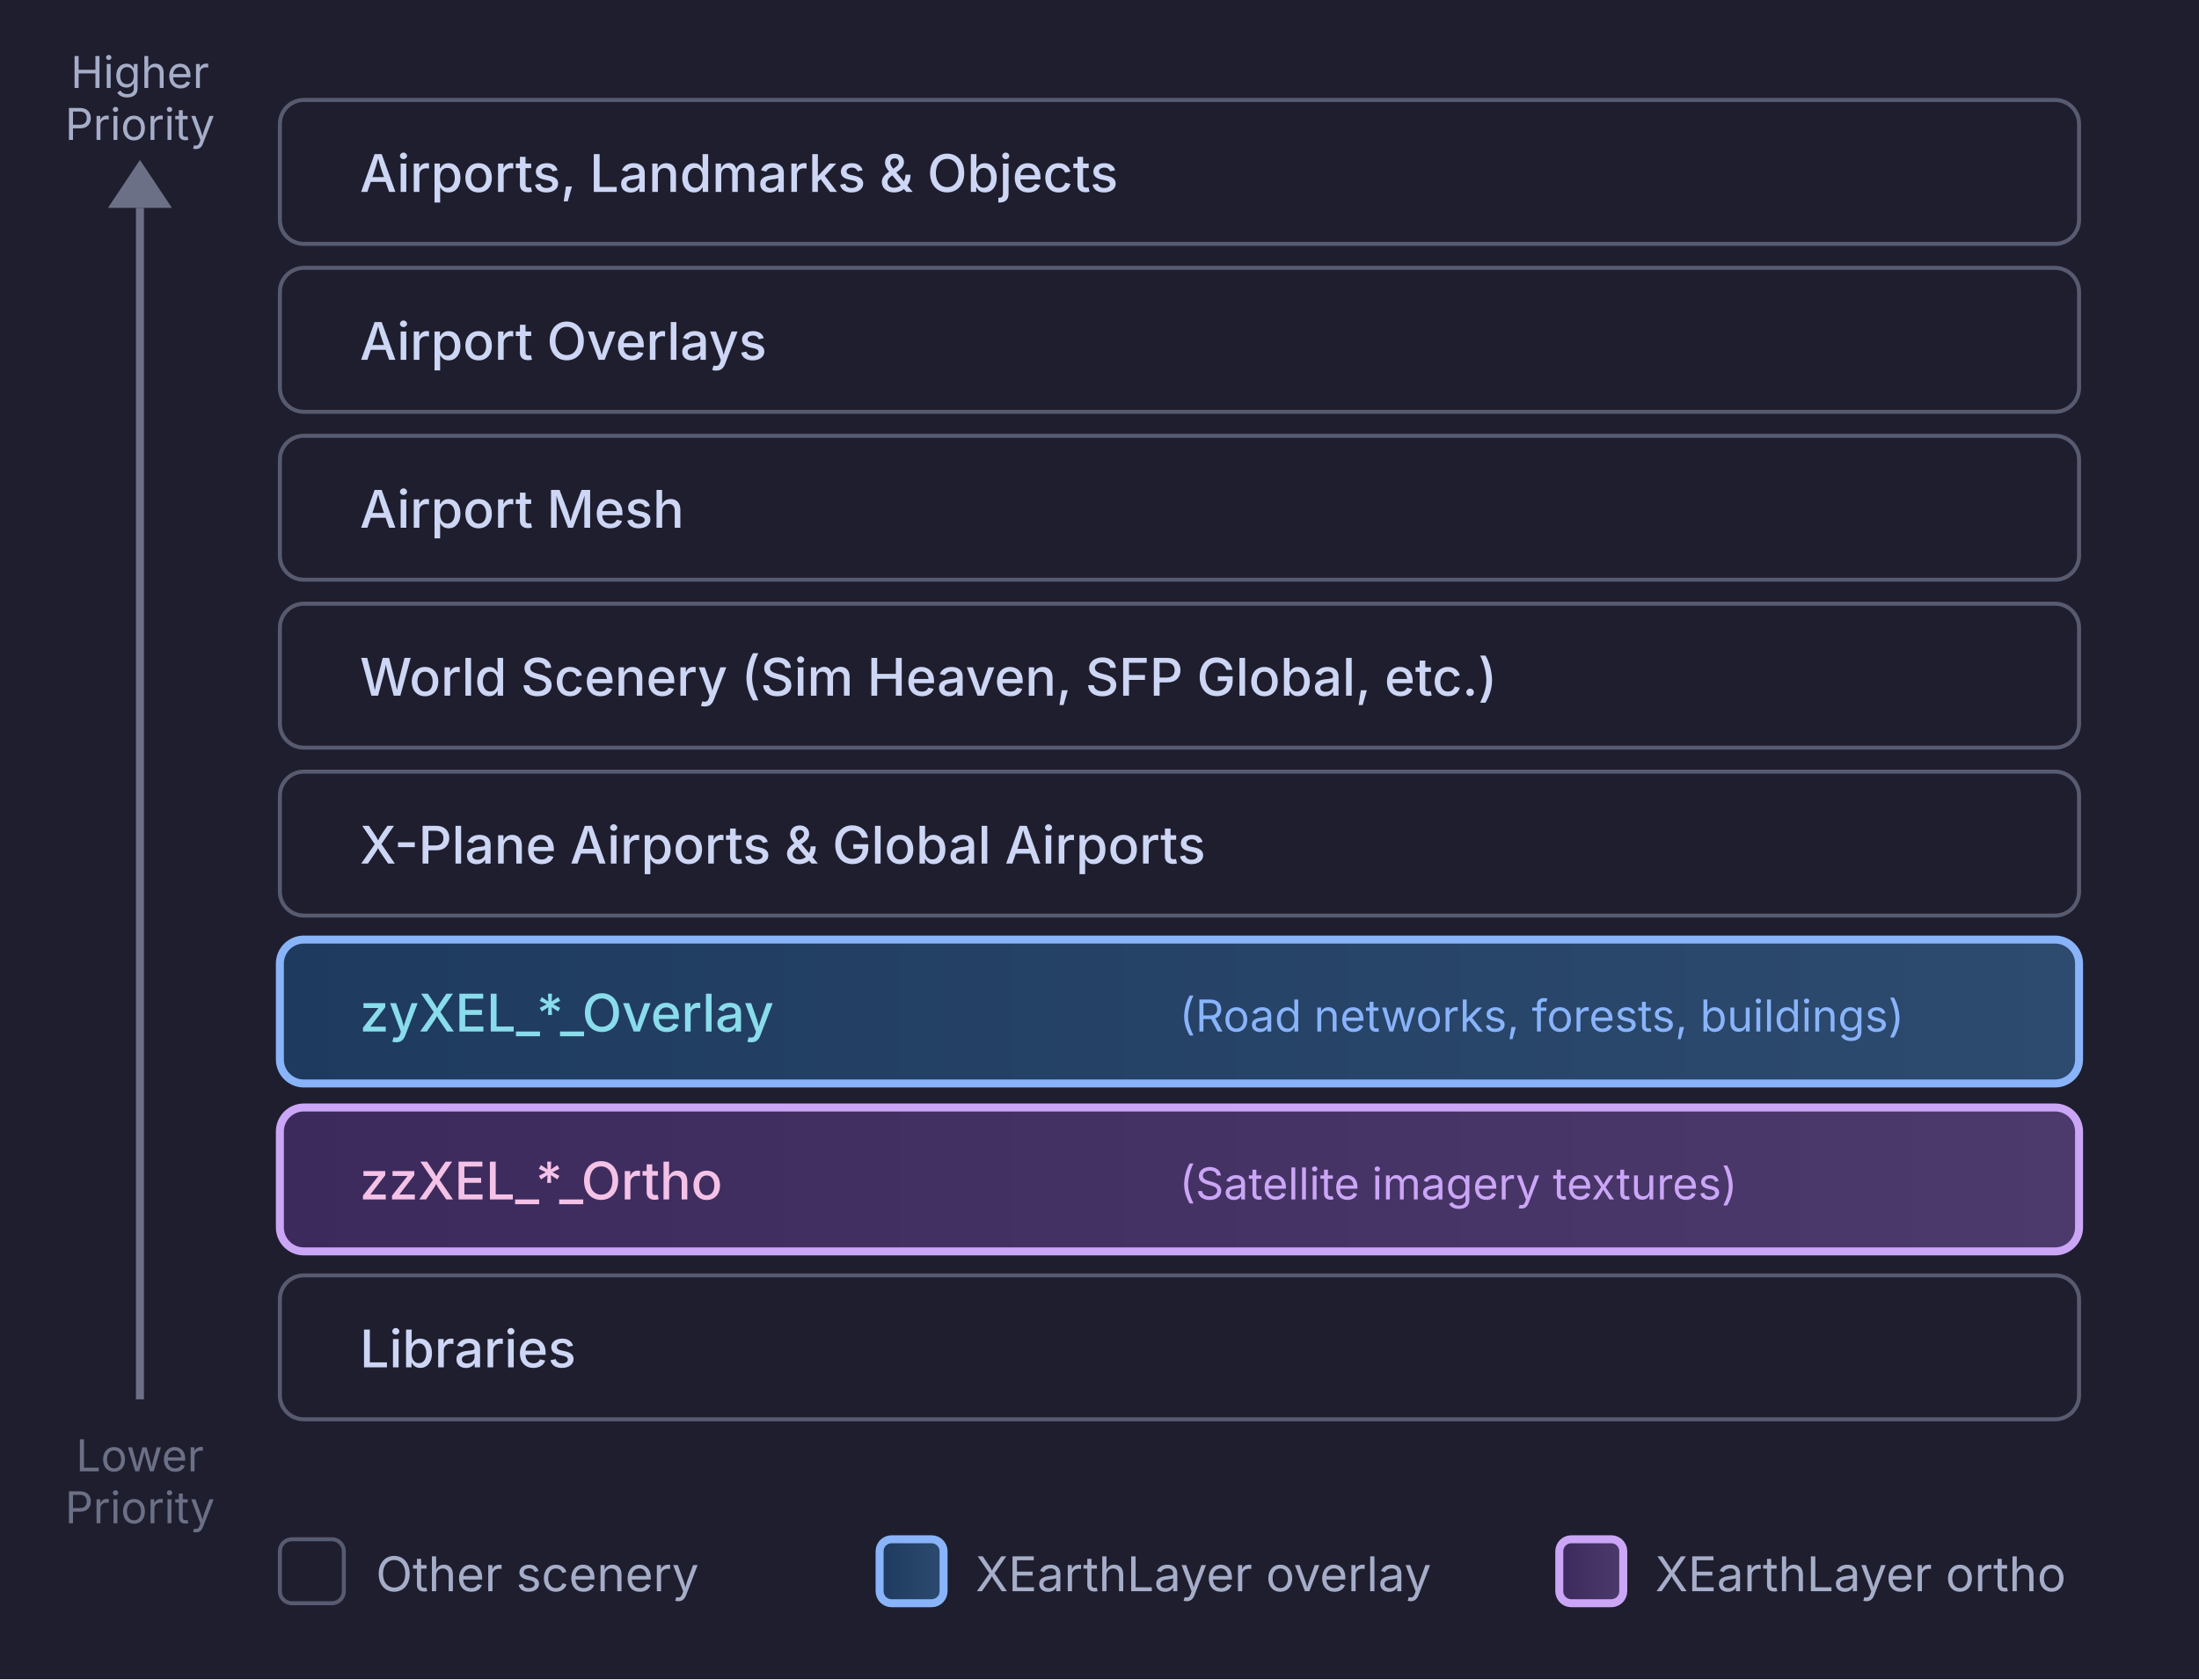
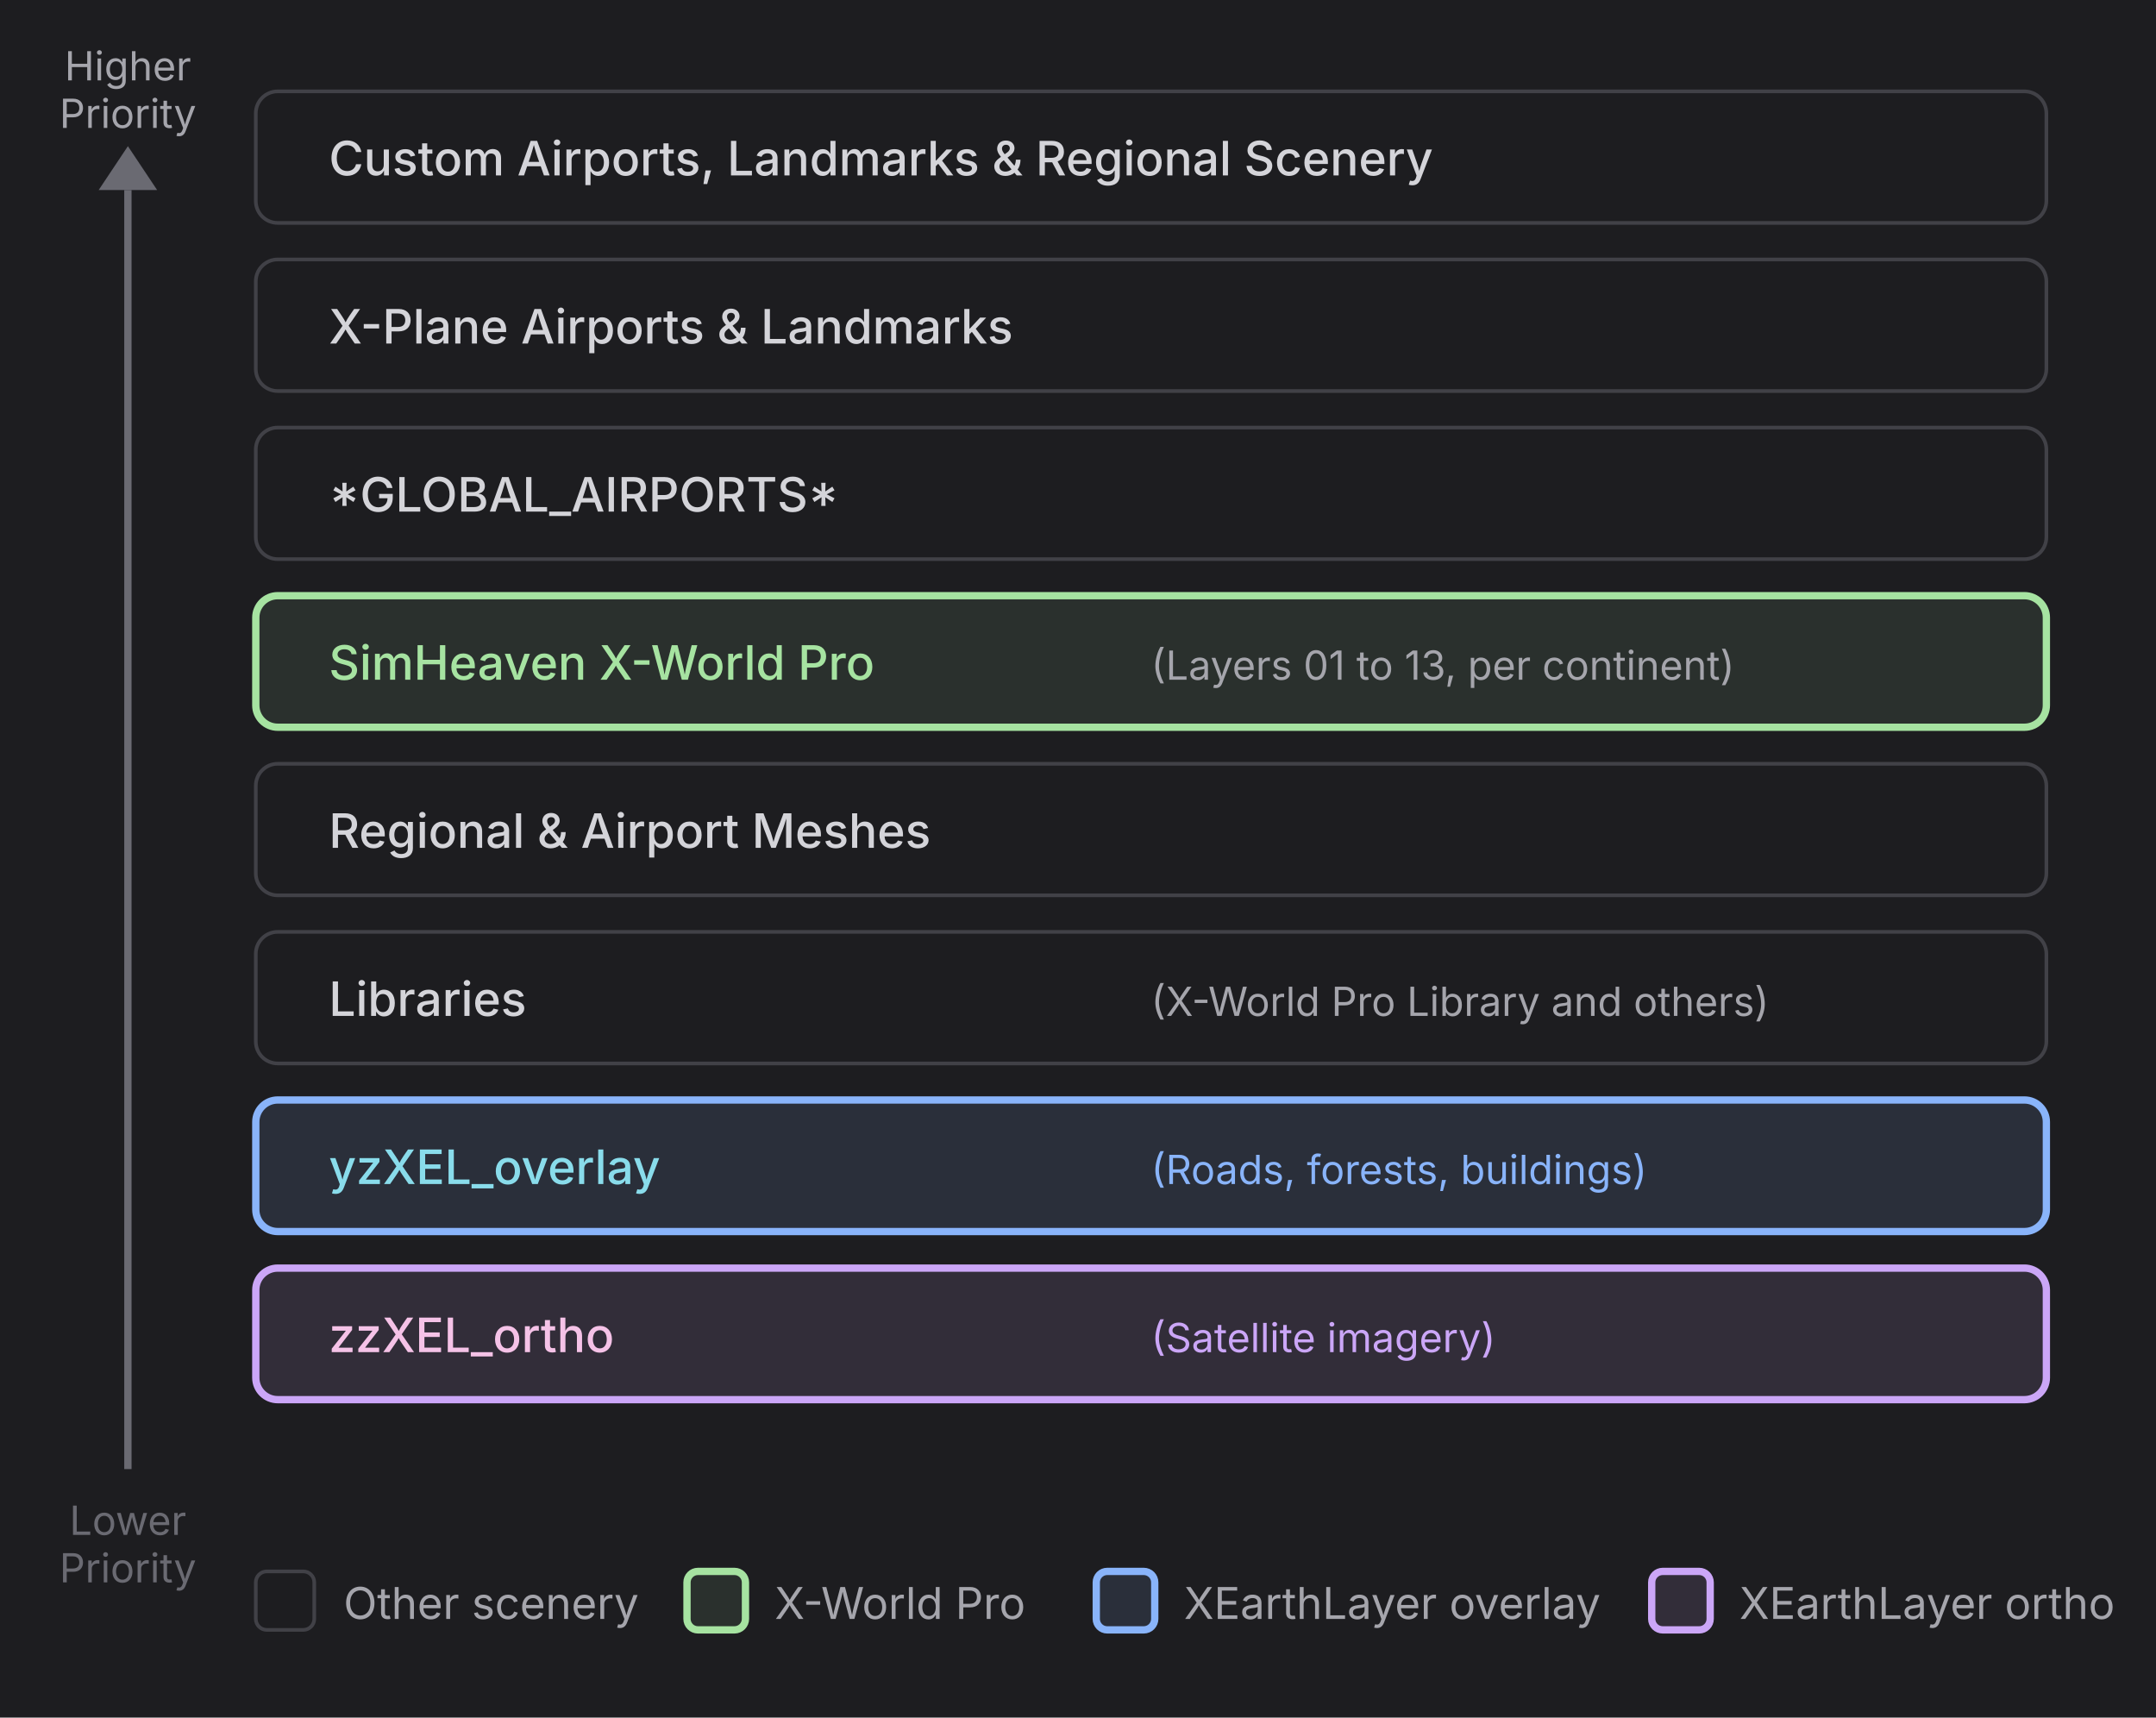
- <svg xmlns="http://www.w3.org/2000/svg" viewBox="0 0 550 420" font-family="Inter, -apple-system, BlinkMacSystemFont, sans-serif">
-   <defs>
-     <linearGradient id="xelOverlayGradient" x1="0%" y1="0%" x2="100%" y2="0%">
-       <stop offset="0%" style="stop-color:#1e3a5f" />
-       <stop offset="100%" style="stop-color:#2d4a6f" />
-     </linearGradient>
-     <linearGradient id="xelOrthoGradient" x1="0%" y1="0%" x2="100%" y2="0%">
-       <stop offset="0%" style="stop-color:#3d2a5c" />
-       <stop offset="100%" style="stop-color:#4d3a6c" />
-     </linearGradient>
-   </defs>
-   <rect width="550" height="420" fill="#1e1e2e" />
+ <svg xmlns="http://www.w3.org/2000/svg" viewBox="0 0 590 470" font-family="Inter, -apple-system, BlinkMacSystemFont, 'Segoe UI', sans-serif" role="img" aria-labelledby="title desc">
+   <style>
+     /* Docs neutral palette (dark), Catppuccin accents for highlighted layers */
+     .bg { fill: #1d1d20; }
+     .row { fill: #1d1d20; stroke: #414147; stroke-width: 1; }
+     .label { fill: #d4d4d9; font-size: 13px; font-weight: 500; }
+     .note { fill: #a5a5ac; font-size: 11px; }
+     .axis { stroke: #6a6a72; stroke-width: 2; }
+     .axis-head { fill: #6a6a72; }
+     .axis-top { fill: #a5a5ac; font-size: 11px; }
+     .axis-bottom { fill: #6a6a72; font-size: 11px; }
+     .legend { fill: #a5a5ac; font-size: 12px; }
+ 
+     .xwp { fill: rgba(166, 227, 161, 0.10); stroke: #a6e3a1; stroke-width: 2; }
+     .xwp-label { fill: #a6e3a1; }
+     .ovl { fill: rgba(137, 180, 250, 0.12); stroke: #89b4fa; stroke-width: 2; }
+     .ovl-label { fill: #89dceb; }
+     .ovl-note { fill: #89b4fa; }
+     .ort { fill: rgba(203, 166, 247, 0.12); stroke: #cba6f7; stroke-width: 2; }
+     .ort-label { fill: #f5c2e7; }
+     .ort-note { fill: #cba6f7; }
+ 
+     @media (prefers-color-scheme: light) {
+       .bg { fill: #e2e2e5; }
+       .row { fill: #e2e2e5; stroke: #a5a5ac; }
+       .label { fill: #36363c; }
+       .note { fill: #5c5c63; }
+       .axis { stroke: #737379; }
+       .axis-head { fill: #737379; }
+       .axis-top { fill: #4b4b52; }
+       .axis-bottom { fill: #737379; }
+       .legend { fill: #4b4b52; }
+ 
+       .xwp { fill: rgba(64, 160, 43, 0.10); stroke: #40a02b; }
+       .xwp-label { fill: #2f7a20; }
+       .ovl { fill: rgba(30, 102, 245, 0.08); stroke: #1e66f5; }
+       .ovl-label, .ovl-note { fill: #1e66f5; }
+       .ort { fill: rgba(136, 57, 239, 0.08); stroke: #8839ef; }
+       .ort-label, .ort-note { fill: #8839ef; }
+     }
+   </style>
+   <rect class="bg" width="590" height="470" />
  <g transform="translate(35, 40)">
-     <text x="0" y="-18" text-anchor="middle" fill="#a6adc8" font-size="11">Higher</text>
-     <text x="0" y="-5" text-anchor="middle" fill="#a6adc8" font-size="11">Priority</text>
-     <line x1="0" y1="12" x2="0" y2="310" stroke="#6c7086" stroke-width="2" />
-     <polygon points="-8,12 8,12 0,0" fill="#6c7086" />
-     <text x="0" y="328" text-anchor="middle" fill="#6c7086" font-size="11">Lower</text>
-     <text x="0" y="341" text-anchor="middle" fill="#6c7086" font-size="11">Priority</text>
+     <text class="axis-top" x="0" y="-18" text-anchor="middle">Higher</text>
+     <text class="axis-top" x="0" y="-5" text-anchor="middle">Priority</text>
+     <line class="axis" x1="0" y1="12" x2="0" y2="362" />
+     <polygon class="axis-head" points="-8,12 8,12 0,0" />
+     <text class="axis-bottom" x="0" y="380" text-anchor="middle">Lower</text>
+     <text class="axis-bottom" x="0" y="393" text-anchor="middle">Priority</text>
  </g>
  <g transform="translate(70, 25)">
    <g transform="translate(0, 0)">
-       <rect x="0" y="0" width="450" height="36" rx="6" fill="#1e1e2e" stroke="#585b70" stroke-width="1" />
-       <text x="20" y="23" fill="#cdd6f4" font-size="13" font-weight="500">Airports, Landmarks &amp; Objects</text>
+       <rect class="row" width="490" height="36" rx="6" />
+       <text class="label" x="20" y="23">Custom Airports, Landmarks &amp; Regional Scenery</text>
    </g>
-     <g transform="translate(0, 42)">
-       <rect x="0" y="0" width="450" height="36" rx="6" fill="#1e1e2e" stroke="#585b70" stroke-width="1" />
-       <text x="20" y="23" fill="#cdd6f4" font-size="13" font-weight="500">Airport Overlays</text>
+     <g transform="translate(0, 46)">
+       <rect class="row" width="490" height="36" rx="6" />
+       <text class="label" x="20" y="23">X-Plane Airports &amp; Landmarks</text>
    </g>
-     <g transform="translate(0, 84)">
-       <rect x="0" y="0" width="450" height="36" rx="6" fill="#1e1e2e" stroke="#585b70" stroke-width="1" />
-       <text x="20" y="23" fill="#cdd6f4" font-size="13" font-weight="500">Airport Mesh</text>
+     <g transform="translate(0, 92)">
+       <rect class="row" width="490" height="36" rx="6" />
+       <text class="label" x="20" y="23">*GLOBAL_AIRPORTS*</text>
    </g>
-     <g transform="translate(0, 126)">
-       <rect x="0" y="0" width="450" height="36" rx="6" fill="#1e1e2e" stroke="#585b70" stroke-width="1" />
-       <text x="20" y="23" fill="#cdd6f4" font-size="13" font-weight="500">World Scenery (Sim Heaven, SFP Global, etc.)</text>
+     <g transform="translate(0, 138)">
+       <rect class="xwp" width="490" height="36" rx="6" />
+       <text class="label xwp-label" x="20" y="23">SimHeaven X-World Pro</text>
+       <text class="note" x="245" y="23">(Layers 01 to 13, per continent)</text>
    </g>
-     <g transform="translate(0, 168)">
-       <rect x="0" y="0" width="450" height="36" rx="6" fill="#1e1e2e" stroke="#585b70" stroke-width="1" />
-       <text x="20" y="23" fill="#cdd6f4" font-size="13" font-weight="500">X-Plane Airports &amp; Global Airports</text>
+     <g transform="translate(0, 184)">
+       <rect class="row" width="490" height="36" rx="6" />
+       <text class="label" x="20" y="23">Regional &amp; Airport Meshes</text>
    </g>
-     <g transform="translate(0, 210)">
-       <rect x="0" y="0" width="450" height="36" rx="6" fill="url(#xelOverlayGradient)" stroke="#89b4fa" stroke-width="2" />
-       <text x="20" y="23" fill="#89dceb" font-size="13" font-weight="500">zyXEL_*_Overlay</text>
-       <text x="225" y="23" fill="#89b4fa" font-size="11">(Road networks, forests, buildings)</text>
+     <g transform="translate(0, 230)">
+       <rect class="row" width="490" height="36" rx="6" />
+       <text class="label" x="20" y="23">Libraries</text>
+       <text class="note" x="245" y="23">(X-World Pro Library and others)</text>
    </g>
-     <g transform="translate(0, 252)">
-       <rect x="0" y="0" width="450" height="36" rx="6" fill="url(#xelOrthoGradient)" stroke="#cba6f7" stroke-width="2" />
-       <text x="20" y="23" fill="#f5c2e7" font-size="13" font-weight="500">zzXEL_*_Ortho</text>
-       <text x="225" y="23" fill="#cba6f7" font-size="11">(Satellite imagery textures)</text>
+     <g transform="translate(0, 276)">
+       <rect class="ovl" width="490" height="36" rx="6" />
+       <text class="label ovl-label" x="20" y="23">yzXEL_overlay</text>
+       <text class="note ovl-note" x="245" y="23">(Roads, forests, buildings)</text>
    </g>
-     <g transform="translate(0, 294)">
-       <rect x="0" y="0" width="450" height="36" rx="6" fill="#1e1e2e" stroke="#585b70" stroke-width="1" />
-       <text x="20" y="23" fill="#cdd6f4" font-size="13" font-weight="500">Libraries</text>
+     <g transform="translate(0, 322)">
+       <rect class="ort" width="490" height="36" rx="6" />
+       <text class="label ort-label" x="20" y="23">zzXEL_ortho</text>
+       <text class="note ort-note" x="245" y="23">(Satellite imagery)</text>
    </g>
  </g>
-   <g transform="translate(70, 385)">
-     <rect x="0" y="0" width="16" height="16" rx="3" fill="#1e1e2e" stroke="#585b70" stroke-width="1" />
-     <text x="24" y="13" fill="#a6adc8" font-size="12">Other scenery</text>
-     <rect x="150" y="0" width="16" height="16" rx="3" fill="url(#xelOverlayGradient)" stroke="#89b4fa" stroke-width="2" />
-     <text x="174" y="13" fill="#a6adc8" font-size="12">XEarthLayer overlay</text>
-     <rect x="320" y="0" width="16" height="16" rx="3" fill="url(#xelOrthoGradient)" stroke="#cba6f7" stroke-width="2" />
-     <text x="344" y="13" fill="#a6adc8" font-size="12">XEarthLayer ortho</text>
+   <g transform="translate(70, 430)">
+     <rect class="row" width="16" height="16" rx="3" />
+     <text class="legend" x="24" y="13">Other scenery</text>
+     <rect class="xwp" x="118" width="16" height="16" rx="3" />
+     <text class="legend" x="142" y="13">X-World Pro</text>
+     <rect class="ovl" x="230" width="16" height="16" rx="3" />
+     <text class="legend" x="254" y="13">XEarthLayer overlay</text>
+     <rect class="ort" x="382" width="16" height="16" rx="3" />
+     <text class="legend" x="406" y="13">XEarthLayer ortho</text>
  </g>
</svg>
